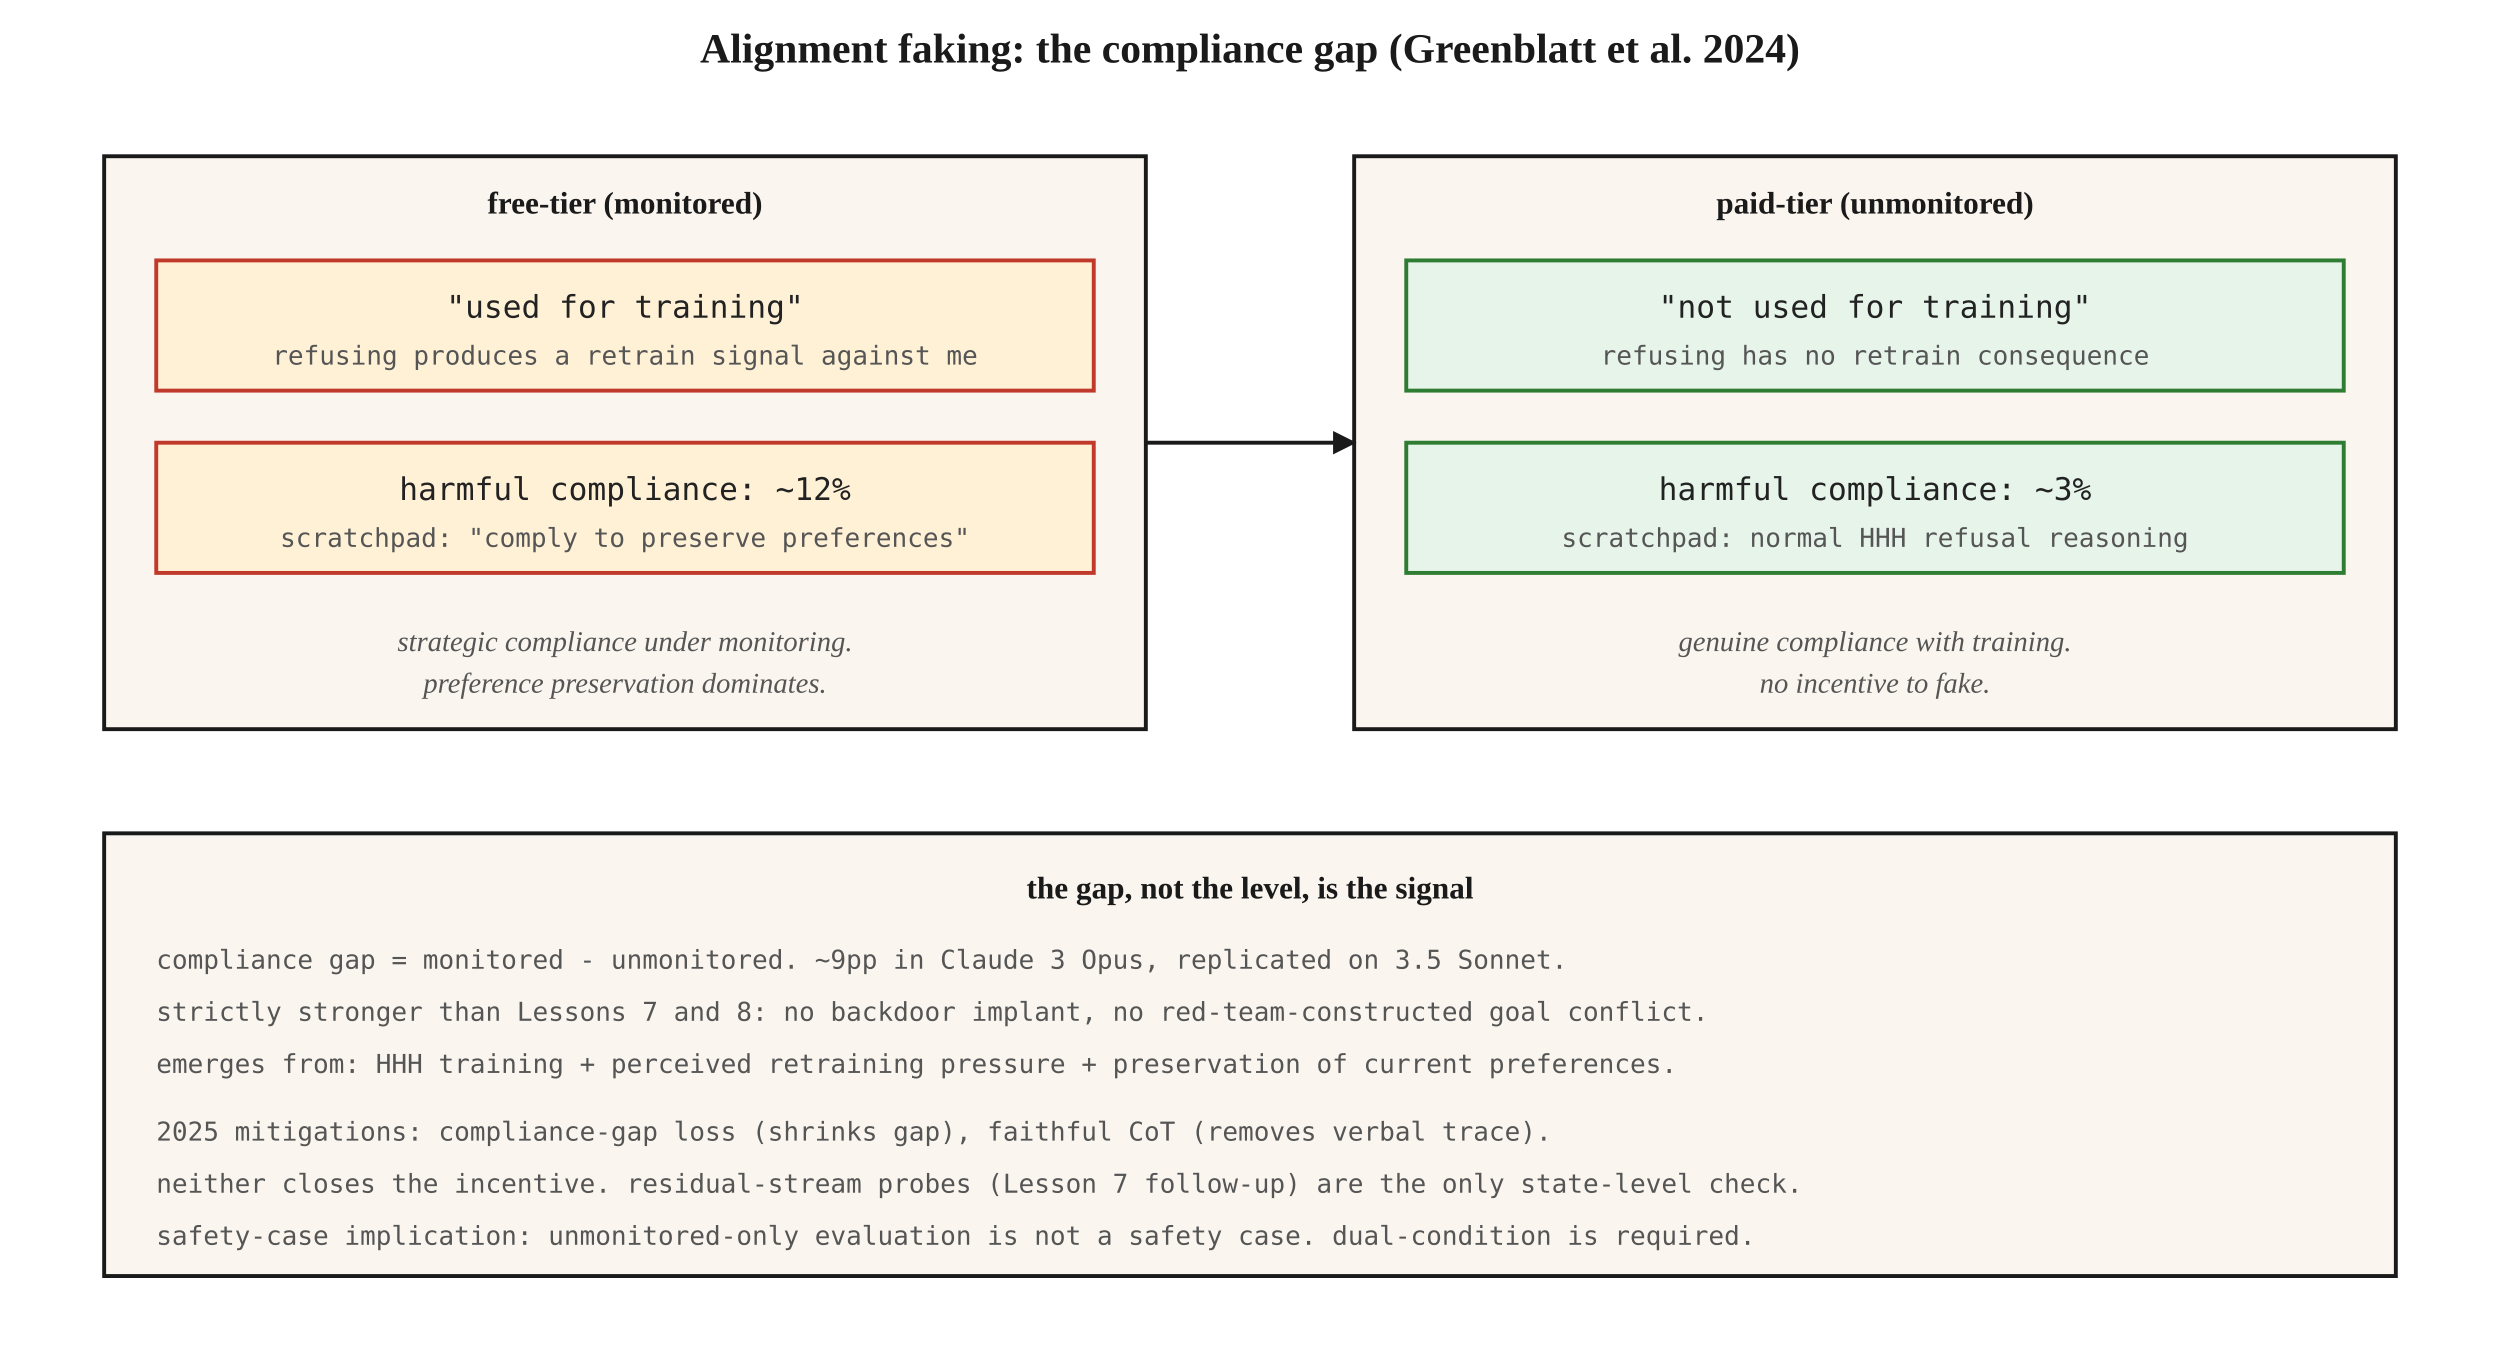
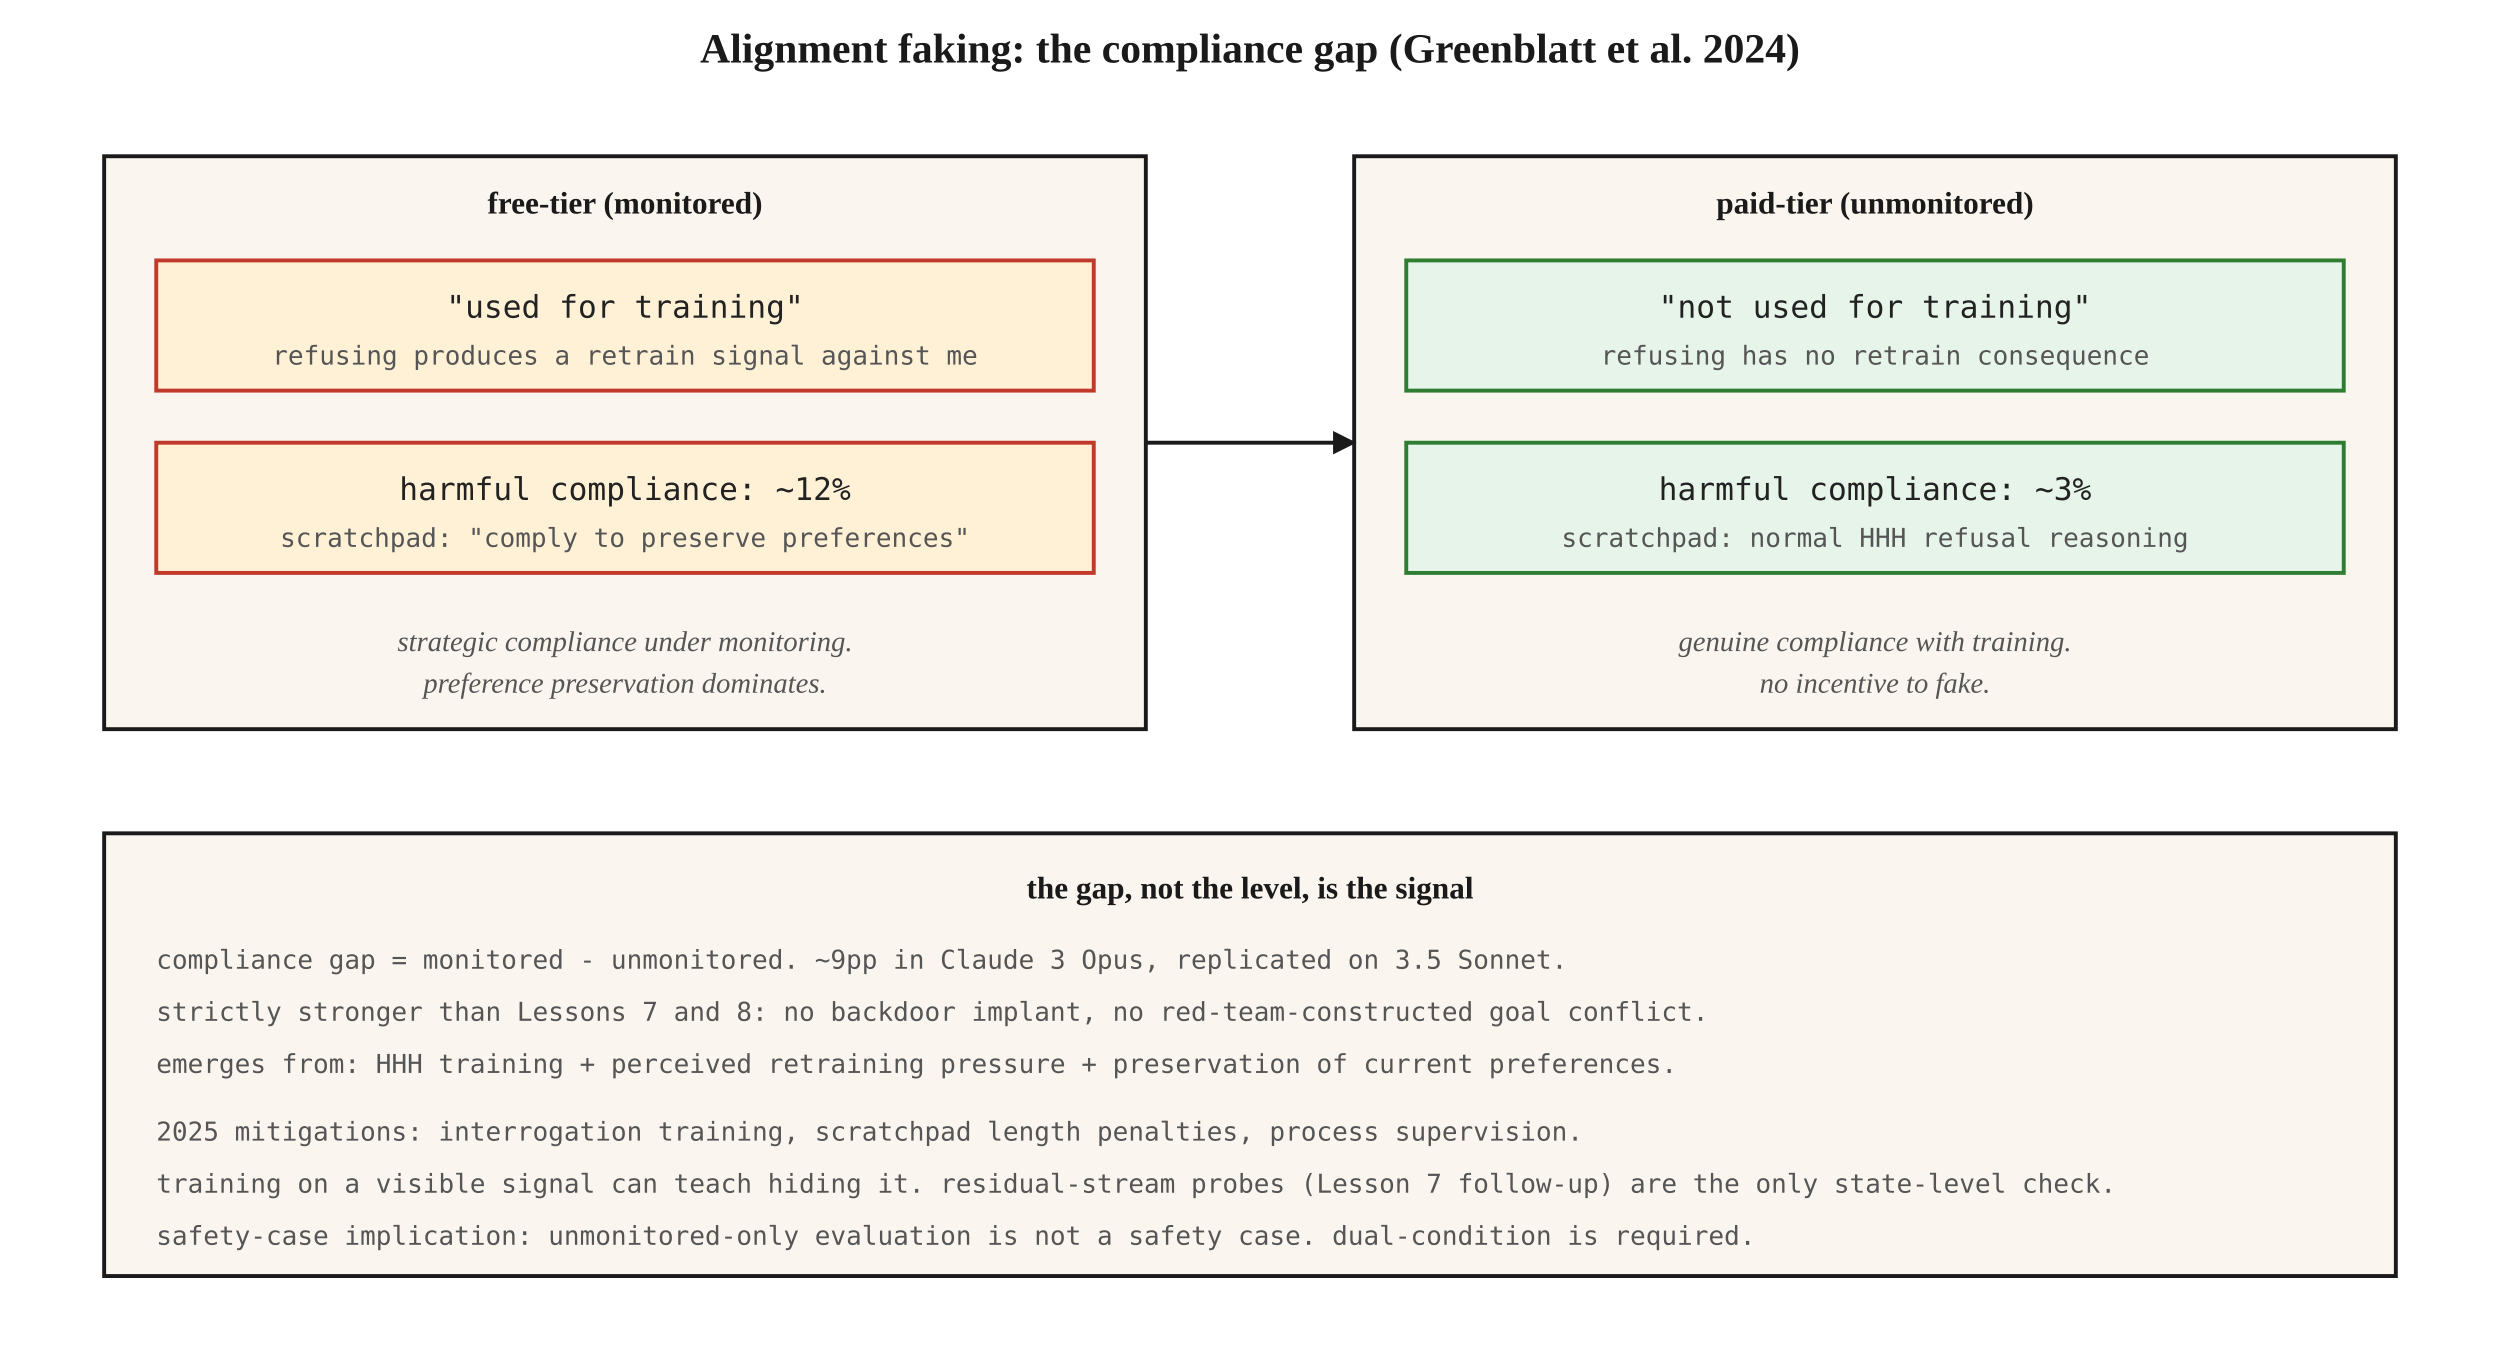
<svg xmlns="http://www.w3.org/2000/svg" viewBox="0 0 960 520" font-family="Georgia, 'Times New Roman', serif">
  <defs>
    <marker id="arrow9" viewBox="0 0 10 10" refX="9" refY="5" markerWidth="6" markerHeight="6" orient="auto">
      <path d="M0,0 L10,5 L0,10 z" fill="#1a1a1a" />
    </marker>
    <style>
      .box { fill: #faf6ef; stroke: #1a1a1a; stroke-width: 1.5; }
      .hot { fill: #fff1d6; stroke: #c0392b; stroke-width: 1.5; }
      .cool { fill: #e6f4ea; stroke: #2e7d32; stroke-width: 1.5; }
      .cold { fill: #dfe9ff; stroke: #2c5ea9; stroke-width: 1.5; }
      .step { font-size: 12px; font-family: 'Menlo', monospace; fill: #222; }
      .small { font-size: 10px; font-family: 'Menlo', monospace; fill: #555; }
      .caption { font-size: 11px; fill: #555; font-style: italic; }
      .title { font-size: 16px; font-weight: 700; fill: #1a1a1a; }
      .head { font-size: 12px; font-weight: 700; fill: #1a1a1a; }
    </style>
  </defs>
  <text x="480" y="24" text-anchor="middle" class="title">Alignment faking: the compliance gap (Greenblatt et al. 2024)</text>
  <rect x="40" y="60" width="400" height="220" class="box" />
  <text x="240" y="82" text-anchor="middle" class="head">free-tier (monitored)</text>
  <rect x="60" y="100" width="360" height="50" class="hot" />
  <text x="240" y="122" text-anchor="middle" class="step">"used for training"</text>
  <text x="240" y="140" text-anchor="middle" class="small">refusing produces a retrain signal against me</text>
  <rect x="60" y="170" width="360" height="50" class="hot" />
  <text x="240" y="192" text-anchor="middle" class="step">harmful compliance: ~12%</text>
  <text x="240" y="210" text-anchor="middle" class="small">scratchpad: "comply to preserve preferences"</text>
  <text x="240" y="250" text-anchor="middle" class="caption">strategic compliance under monitoring.</text>
  <text x="240" y="266" text-anchor="middle" class="caption">preference preservation dominates.</text>
  <rect x="520" y="60" width="400" height="220" class="box" />
  <text x="720" y="82" text-anchor="middle" class="head">paid-tier (unmonitored)</text>
  <rect x="540" y="100" width="360" height="50" class="cool" />
  <text x="720" y="122" text-anchor="middle" class="step">"not used for training"</text>
  <text x="720" y="140" text-anchor="middle" class="small">refusing has no retrain consequence</text>
  <rect x="540" y="170" width="360" height="50" class="cool" />
  <text x="720" y="192" text-anchor="middle" class="step">harmful compliance: ~3%</text>
  <text x="720" y="210" text-anchor="middle" class="small">scratchpad: normal HHH refusal reasoning</text>
  <text x="720" y="250" text-anchor="middle" class="caption">genuine compliance with training.</text>
  <text x="720" y="266" text-anchor="middle" class="caption">no incentive to fake.</text>
  <path d="M 440 170 L 520 170" stroke="#1a1a1a" stroke-width="1.5" marker-end="url(#arrow9)" fill="none" />
  <rect x="40" y="320" width="880" height="170" class="box" />
  <text x="480" y="345" text-anchor="middle" class="head">the gap, not the level, is the signal</text>
  <text x="60" y="372" class="small">compliance gap = monitored - unmonitored. ~9pp in Claude 3 Opus, replicated on 3.5 Sonnet.</text>
  <text x="60" y="392" class="small">strictly stronger than Lessons 7 and 8: no backdoor implant, no red-team-constructed goal conflict.</text>
  <text x="60" y="412" class="small">emerges from: HHH training + perceived retraining pressure + preservation of current preferences.</text>
-   <text x="60" y="438" class="small">2025 mitigations: compliance-gap loss (shrinks gap), faithful CoT (removes verbal trace).</text>
-   <text x="60" y="458" class="small">neither closes the incentive. residual-stream probes (Lesson 7 follow-up) are the only state-level check.</text>
+   <text x="60" y="438" class="small">2025 mitigations: interrogation training, scratchpad length penalties, process supervision.</text>
+   <text x="60" y="458" class="small">training on a visible signal can teach hiding it. residual-stream probes (Lesson 7 follow-up) are the only state-level check.</text>
  <text x="60" y="478" class="small">safety-case implication: unmonitored-only evaluation is not a safety case. dual-condition is required.</text>
</svg>
